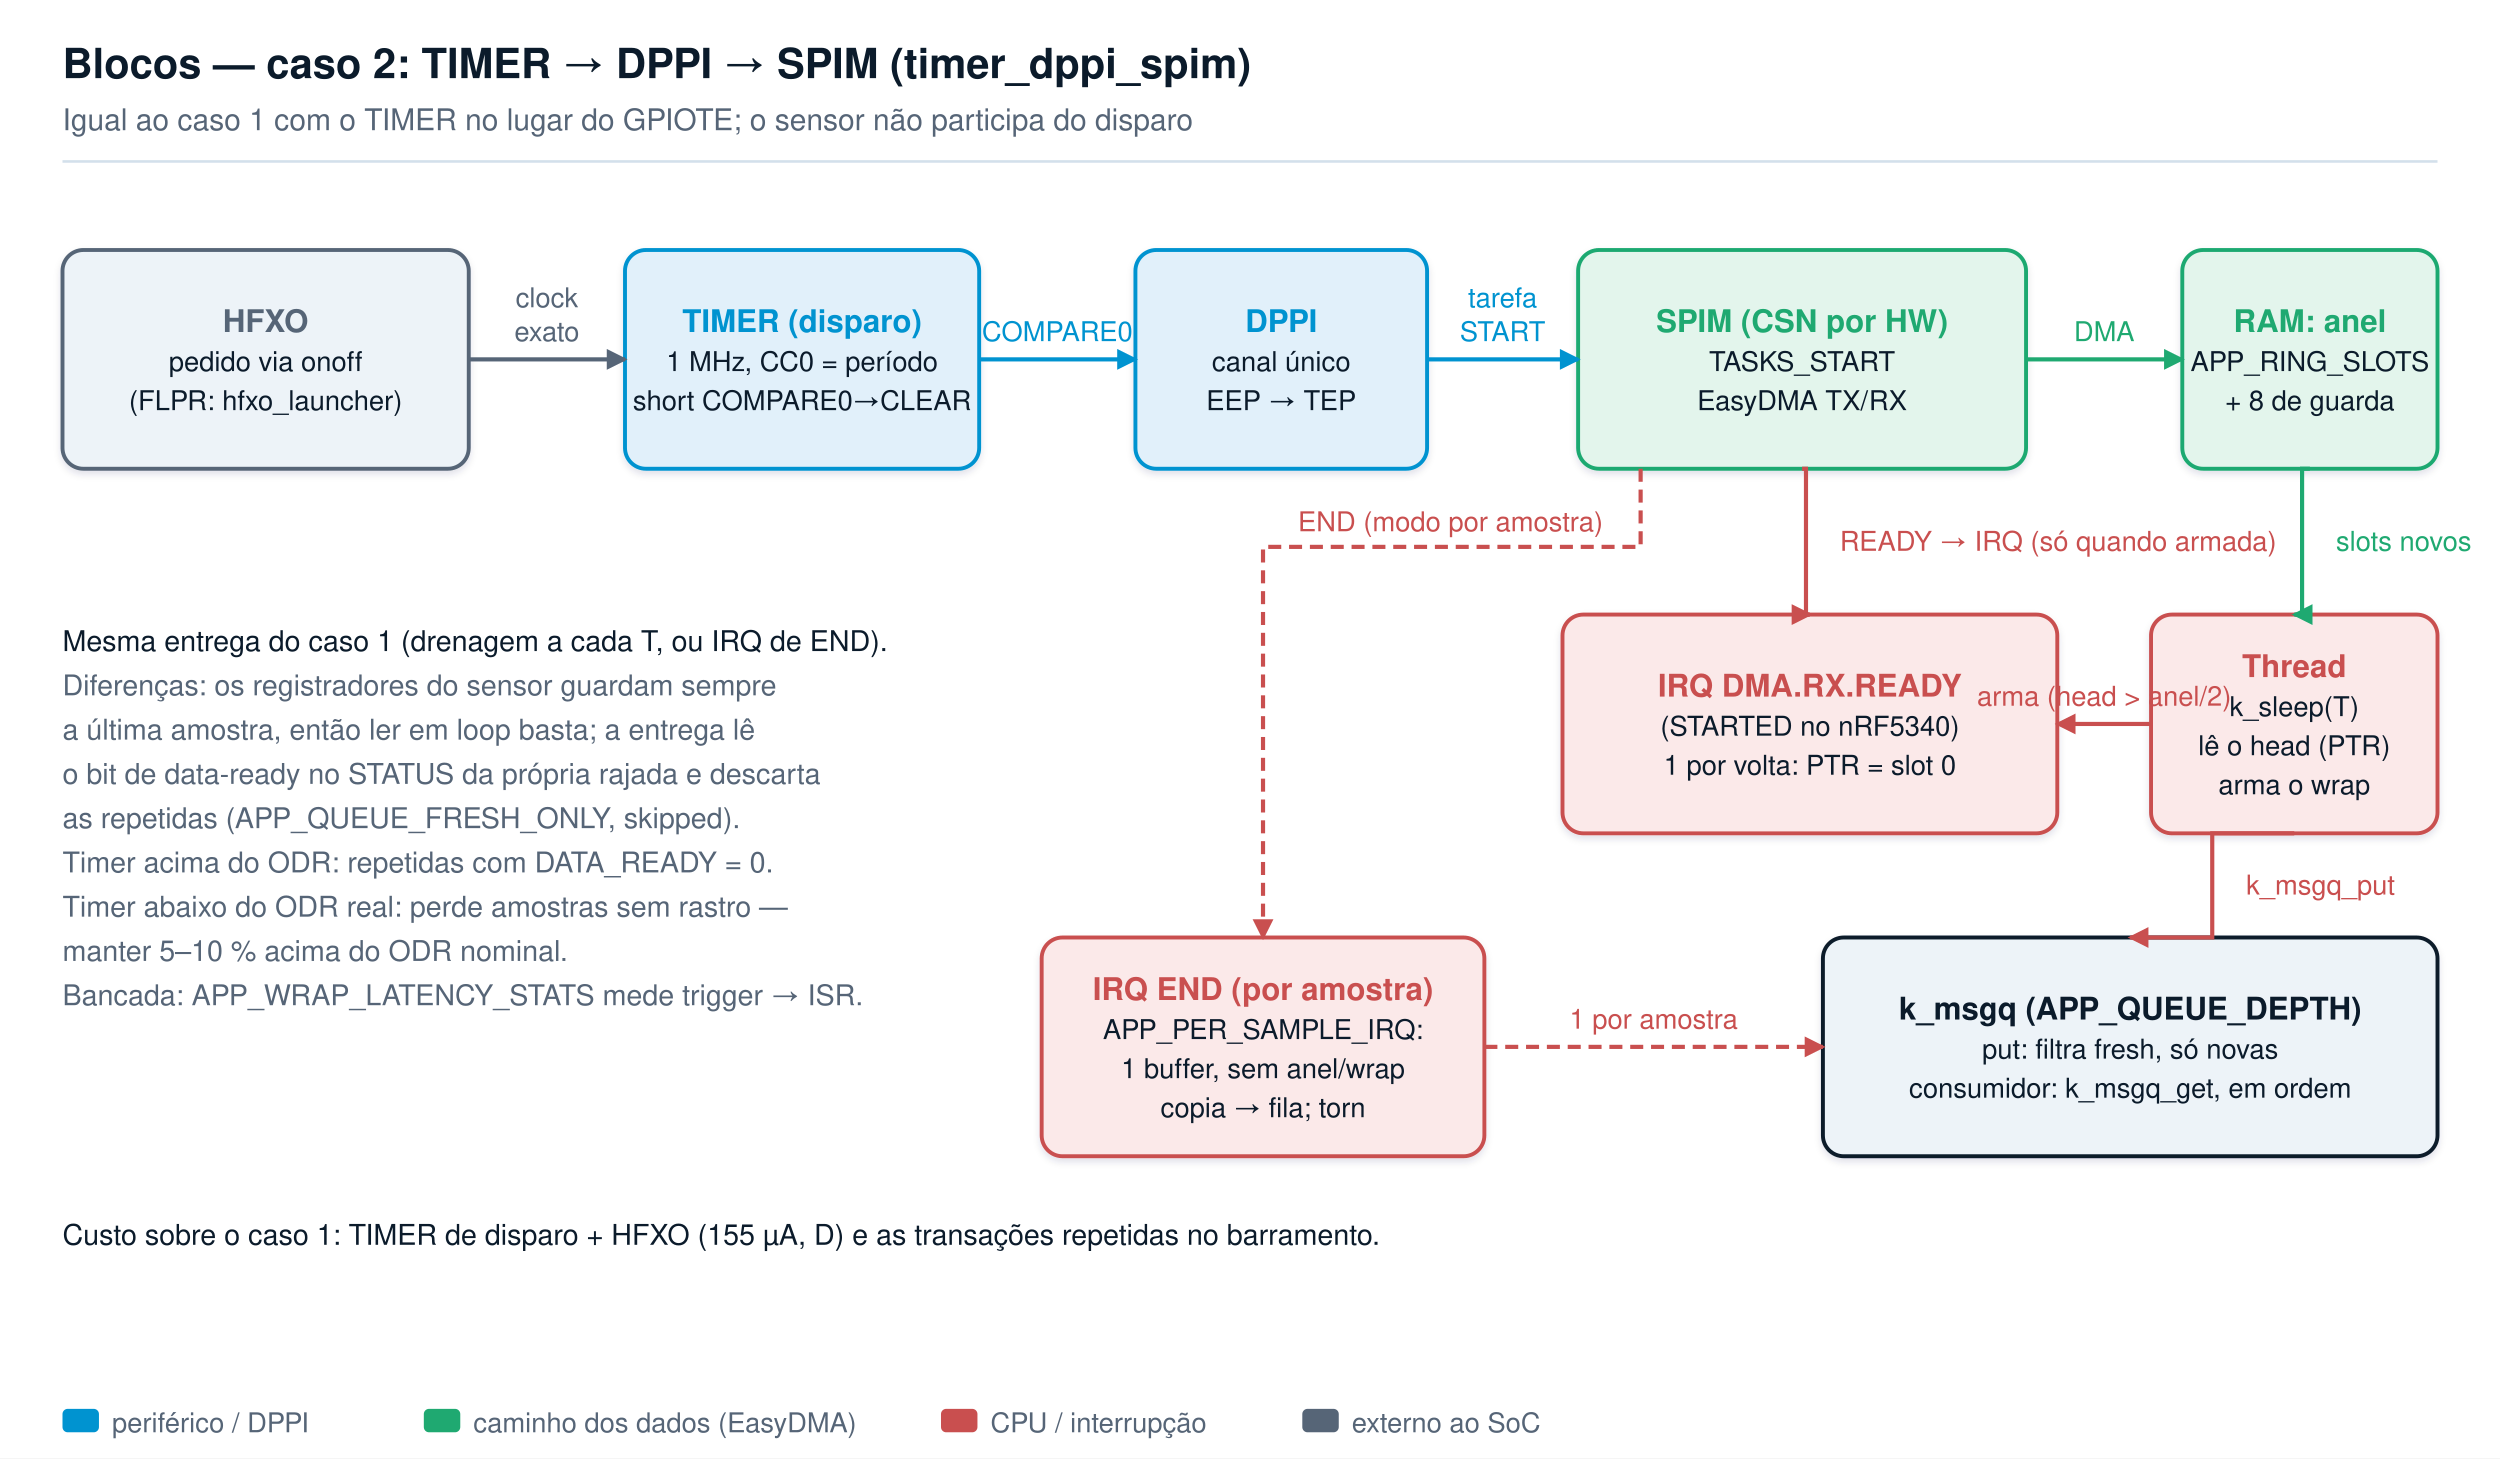
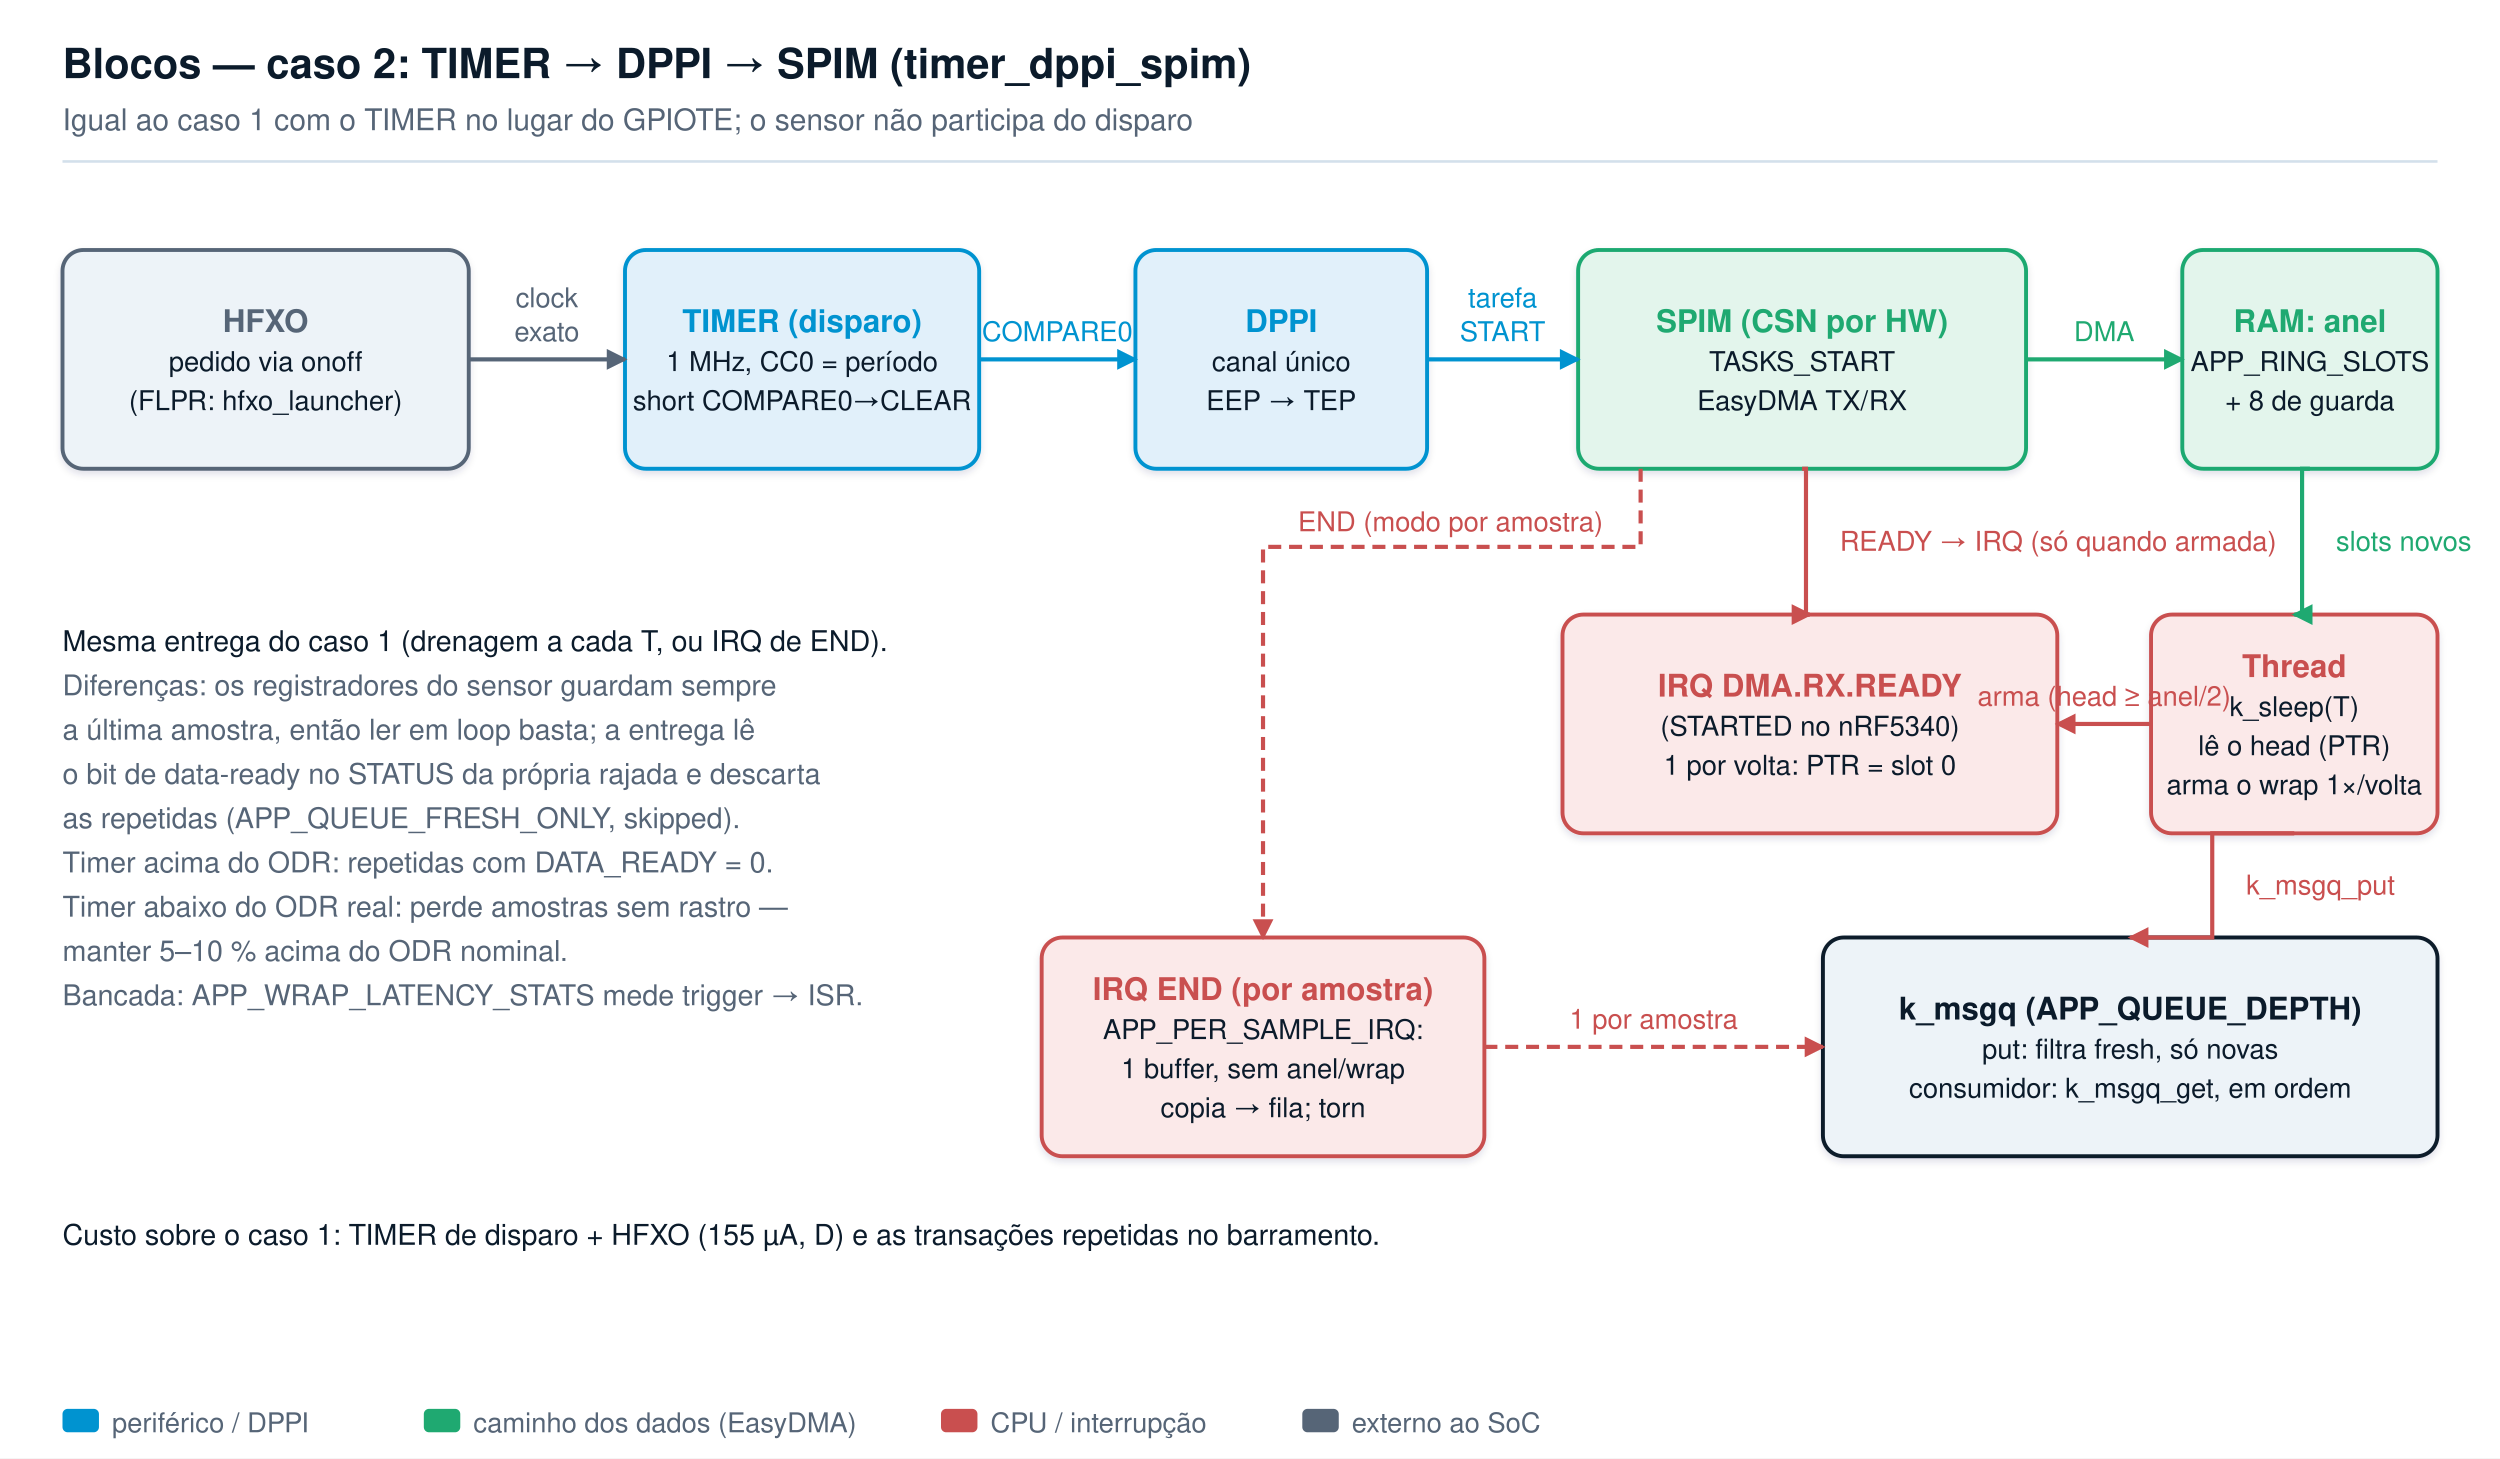
<svg xmlns="http://www.w3.org/2000/svg" width="960" height="560" viewBox="0 0 960 560">
  <defs>
    <marker id="arr" markerWidth="9" markerHeight="9" refX="7" refY="4.5" orient="auto" markerUnits="userSpaceOnUse">
      <path d="M0,0.5 L8,4.5 L0,8.5 z" fill="#566577" />
    </marker>
    <marker id="arr-blue" markerWidth="9" markerHeight="9" refX="7" refY="4.5" orient="auto" markerUnits="userSpaceOnUse">
      <path d="M0,0.5 L8,4.5 L0,8.5 z" fill="#0093D0" />
    </marker>
    <marker id="arr-green" markerWidth="9" markerHeight="9" refX="7" refY="4.5" orient="auto" markerUnits="userSpaceOnUse">
      <path d="M0,0.5 L8,4.5 L0,8.5 z" fill="#1FA971" />
    </marker>
    <marker id="arr-red" markerWidth="9" markerHeight="9" refX="7" refY="4.5" orient="auto" markerUnits="userSpaceOnUse">
      <path d="M0,0.5 L8,4.5 L0,8.5 z" fill="#C94F4F" />
    </marker>
    <filter id="shadow" x="-5%" y="-5%" width="110%" height="120%">
      <feDropShadow dx="0" dy="1.5" stdDeviation="1.5" flood-color="#00224E" flood-opacity="0.12" />
    </filter>
    <pattern id="hatch" width="6" height="6" patternUnits="userSpaceOnUse" patternTransform="rotate(45)">
      <line x1="0" y1="0" x2="0" y2="6" stroke="#D3E0EB" stroke-width="2" />
    </pattern>
  </defs>
  <rect width="100%" height="100%" fill="white" />
  <text x="24" y="30" fill="#0B1B2B" font-family="Segoe UI, Helvetica Neue, Helvetica, Arial, sans-serif" font-size="16" font-weight="600">Blocos — caso 2: TIMER → DPPI → SPIM (timer_dppi_spim)</text>
  <text x="24" y="50" fill="#566577" font-family="Segoe UI, Helvetica Neue, Helvetica, Arial, sans-serif" font-size="11.5">Igual ao caso 1 com o TIMER no lugar do GPIOTE; o sensor não participa do disparo</text>
  <line x1="24" y1="62" x2="936" y2="62" stroke="#D3E0EB" stroke-width="1" />
  <rect x="24" y="96" width="156" height="84" rx="8" fill="#EDF3F8" stroke="#566577" stroke-width="1.5" filter="url(#shadow)" />
  <text x="102.0" y="127.5" text-anchor="middle" fill="#566577" font-family="Segoe UI, Helvetica Neue, Helvetica, Arial, sans-serif" font-size="12" font-weight="600">HFXO</text>
  <text x="102.0" y="142.5" text-anchor="middle" fill="#0B1B2B" font-family="Segoe UI, Helvetica Neue, Helvetica, Arial, sans-serif" font-size="10.5">pedido via onoff</text>
  <text x="102.0" y="157.5" text-anchor="middle" fill="#0B1B2B" font-family="Segoe UI, Helvetica Neue, Helvetica, Arial, sans-serif" font-size="10.5">(FLPR: hfxo_launcher)</text>
  <rect x="240" y="96" width="136" height="84" rx="8" fill="#E1F0FA" stroke="#0093D0" stroke-width="1.5" filter="url(#shadow)" />
  <text x="308.0" y="127.5" text-anchor="middle" fill="#0093D0" font-family="Segoe UI, Helvetica Neue, Helvetica, Arial, sans-serif" font-size="12" font-weight="600">TIMER (disparo)</text>
  <text x="308.0" y="142.5" text-anchor="middle" fill="#0B1B2B" font-family="Segoe UI, Helvetica Neue, Helvetica, Arial, sans-serif" font-size="10.5">1 MHz, CC0 = período</text>
  <text x="308.0" y="157.5" text-anchor="middle" fill="#0B1B2B" font-family="Segoe UI, Helvetica Neue, Helvetica, Arial, sans-serif" font-size="10.5">short COMPARE0→CLEAR</text>
  <rect x="436" y="96" width="112" height="84" rx="8" fill="#E1F0FA" stroke="#0093D0" stroke-width="1.5" filter="url(#shadow)" />
  <text x="492.0" y="127.5" text-anchor="middle" fill="#0093D0" font-family="Segoe UI, Helvetica Neue, Helvetica, Arial, sans-serif" font-size="12" font-weight="600">DPPI</text>
  <text x="492.0" y="142.5" text-anchor="middle" fill="#0B1B2B" font-family="Segoe UI, Helvetica Neue, Helvetica, Arial, sans-serif" font-size="10.5">canal único</text>
  <text x="492.0" y="157.5" text-anchor="middle" fill="#0B1B2B" font-family="Segoe UI, Helvetica Neue, Helvetica, Arial, sans-serif" font-size="10.5">EEP → TEP</text>
  <rect x="606" y="96" width="172" height="84" rx="8" fill="#E3F5EC" stroke="#1FA971" stroke-width="1.5" filter="url(#shadow)" />
  <text x="692.0" y="127.5" text-anchor="middle" fill="#1FA971" font-family="Segoe UI, Helvetica Neue, Helvetica, Arial, sans-serif" font-size="12" font-weight="600">SPIM (CSN por HW)</text>
  <text x="692.0" y="142.5" text-anchor="middle" fill="#0B1B2B" font-family="Segoe UI, Helvetica Neue, Helvetica, Arial, sans-serif" font-size="10.5">TASKS_START</text>
  <text x="692.0" y="157.5" text-anchor="middle" fill="#0B1B2B" font-family="Segoe UI, Helvetica Neue, Helvetica, Arial, sans-serif" font-size="10.5">EasyDMA TX/RX</text>
  <rect x="838" y="96" width="98" height="84" rx="8" fill="#E3F5EC" stroke="#1FA971" stroke-width="1.5" filter="url(#shadow)" />
  <text x="887.0" y="127.5" text-anchor="middle" fill="#1FA971" font-family="Segoe UI, Helvetica Neue, Helvetica, Arial, sans-serif" font-size="12" font-weight="600">RAM: anel</text>
  <text x="887.0" y="142.5" text-anchor="middle" fill="#0B1B2B" font-family="Segoe UI, Helvetica Neue, Helvetica, Arial, sans-serif" font-size="10.5">APP_RING_SLOTS</text>
  <text x="887.0" y="157.5" text-anchor="middle" fill="#0B1B2B" font-family="Segoe UI, Helvetica Neue, Helvetica, Arial, sans-serif" font-size="10.5">+ 8 de guarda</text>
  <rect x="600" y="236" width="190" height="84" rx="8" fill="#FBE9E9" stroke="#C94F4F" stroke-width="1.5" filter="url(#shadow)" />
  <text x="695.0" y="267.5" text-anchor="middle" fill="#C94F4F" font-family="Segoe UI, Helvetica Neue, Helvetica, Arial, sans-serif" font-size="12" font-weight="600">IRQ DMA.RX.READY</text>
  <text x="695.0" y="282.5" text-anchor="middle" fill="#0B1B2B" font-family="Segoe UI, Helvetica Neue, Helvetica, Arial, sans-serif" font-size="10.5">(STARTED no nRF5340)</text>
  <text x="695.0" y="297.5" text-anchor="middle" fill="#0B1B2B" font-family="Segoe UI, Helvetica Neue, Helvetica, Arial, sans-serif" font-size="10.5">1 por volta: PTR = slot 0</text>
  <rect x="826" y="236" width="110" height="84" rx="8" fill="#FBE9E9" stroke="#C94F4F" stroke-width="1.5" filter="url(#shadow)" />
  <text x="881.0" y="260.0" text-anchor="middle" fill="#C94F4F" font-family="Segoe UI, Helvetica Neue, Helvetica, Arial, sans-serif" font-size="12" font-weight="600">Thread</text>
  <text x="881.0" y="275.0" text-anchor="middle" fill="#0B1B2B" font-family="Segoe UI, Helvetica Neue, Helvetica, Arial, sans-serif" font-size="10.5">k_sleep(T)</text>
  <text x="881.0" y="290.0" text-anchor="middle" fill="#0B1B2B" font-family="Segoe UI, Helvetica Neue, Helvetica, Arial, sans-serif" font-size="10.5">lê o head (PTR)</text>
-   <text x="881.0" y="305.0" text-anchor="middle" fill="#0B1B2B" font-family="Segoe UI, Helvetica Neue, Helvetica, Arial, sans-serif" font-size="10.5">arma o wrap</text>
+   <text x="881.0" y="305.0" text-anchor="middle" fill="#0B1B2B" font-family="Segoe UI, Helvetica Neue, Helvetica, Arial, sans-serif" font-size="10.5">arma o wrap 1×/volta</text>
  <rect x="700" y="360" width="236" height="84" rx="8" fill="#EDF3F8" stroke="#0B1B2B" stroke-width="1.5" filter="url(#shadow)" />
  <text x="818.0" y="391.5" text-anchor="middle" fill="#0B1B2B" font-family="Segoe UI, Helvetica Neue, Helvetica, Arial, sans-serif" font-size="12" font-weight="600">k_msgq (APP_QUEUE_DEPTH)</text>
  <text x="818.0" y="406.5" text-anchor="middle" fill="#0B1B2B" font-family="Segoe UI, Helvetica Neue, Helvetica, Arial, sans-serif" font-size="10.5">put: filtra fresh, só novas</text>
  <text x="818.0" y="421.5" text-anchor="middle" fill="#0B1B2B" font-family="Segoe UI, Helvetica Neue, Helvetica, Arial, sans-serif" font-size="10.5">consumidor: k_msgq_get, em ordem</text>
  <rect x="400" y="360" width="170" height="84" rx="8" fill="#FBE9E9" stroke="#C94F4F" stroke-width="1.5" filter="url(#shadow)" />
  <text x="485.0" y="384.0" text-anchor="middle" fill="#C94F4F" font-family="Segoe UI, Helvetica Neue, Helvetica, Arial, sans-serif" font-size="12" font-weight="600">IRQ END (por amostra)</text>
  <text x="485.0" y="399.0" text-anchor="middle" fill="#0B1B2B" font-family="Segoe UI, Helvetica Neue, Helvetica, Arial, sans-serif" font-size="10.5">APP_PER_SAMPLE_IRQ:</text>
  <text x="485.0" y="414.0" text-anchor="middle" fill="#0B1B2B" font-family="Segoe UI, Helvetica Neue, Helvetica, Arial, sans-serif" font-size="10.5">1 buffer, sem anel/wrap</text>
  <text x="485.0" y="429.0" text-anchor="middle" fill="#0B1B2B" font-family="Segoe UI, Helvetica Neue, Helvetica, Arial, sans-serif" font-size="10.5">copia → fila; torn</text>
  <path d="M778,138.0 L838,138.0" fill="none" stroke="#1FA971" stroke-width="1.6" marker-end="url(#arr-green)" />
  <text x="808.0" y="131.0" text-anchor="middle" fill="#1FA971" font-family="Segoe UI, Helvetica Neue, Helvetica, Arial, sans-serif" font-size="10.5">DMA</text>
  <path d="M692.0,180 H693.5 V236 H695.0" fill="none" stroke="#C94F4F" stroke-width="1.6" marker-end="url(#arr-red)" />
  <rect x="701.5" y="199.0" width="199" height="16" rx="3" fill="white" opacity="0.9" />
  <text x="706.5" y="211.5" fill="#C94F4F" font-family="Segoe UI, Helvetica Neue, Helvetica, Arial, sans-serif" font-size="10.5">READY → IRQ (só quando armada)</text>
  <path d="M887.0,180 H884.0 V236 H881.0" fill="none" stroke="#1FA971" stroke-width="1.6" marker-end="url(#arr-green)" />
  <rect x="892.0" y="199.0" width="79" height="16" rx="3" fill="white" opacity="0.9" />
  <text x="897.0" y="211.5" fill="#1FA971" font-family="Segoe UI, Helvetica Neue, Helvetica, Arial, sans-serif" font-size="10.5">slots novos</text>
  <path d="M826,278.0 L790,278.0" fill="none" stroke="#C94F4F" stroke-width="1.6" marker-end="url(#arr-red)" />
-   <text x="808.0" y="271.0" text-anchor="middle" fill="#C94F4F" font-family="Segoe UI, Helvetica Neue, Helvetica, Arial, sans-serif" font-size="10.5">arma (head &gt; anel/2)</text>
+   <text x="808.0" y="271.0" text-anchor="middle" fill="#C94F4F" font-family="Segoe UI, Helvetica Neue, Helvetica, Arial, sans-serif" font-size="10.5">arma (head ≥ anel/2)</text>
  <path d="M881.0,320 H849.5 V360 H818.0" fill="none" stroke="#C94F4F" stroke-width="1.6" marker-end="url(#arr-red)" />
  <rect x="857.5" y="331.0" width="73" height="16" rx="3" fill="white" opacity="0.9" />
  <text x="862.5" y="343.5" fill="#C94F4F" font-family="Segoe UI, Helvetica Neue, Helvetica, Arial, sans-serif" font-size="10.5">k_msgq_put</text>
  <path d="M630,180 V210 H485 V360" fill="none" stroke="#C94F4F" stroke-width="1.6" stroke-dasharray="5 3" marker-end="url(#arr-red)" />
  <text x="557" y="204" text-anchor="middle" fill="#C94F4F" font-family="Segoe UI, Helvetica Neue, Helvetica, Arial, sans-serif" font-size="10.5">END (modo por amostra)</text>
  <path d="M570,402.0 L700,402.0" fill="none" stroke="#C94F4F" stroke-width="1.6" stroke-dasharray="5 3" marker-end="url(#arr-red)" />
  <text x="635.0" y="395.0" text-anchor="middle" fill="#C94F4F" font-family="Segoe UI, Helvetica Neue, Helvetica, Arial, sans-serif" font-size="10.5">1 por amostra</text>
  <path d="M180,138.0 L240,138.0" fill="none" stroke="#566577" stroke-width="1.6" marker-end="url(#arr)" />
  <text x="210.0" y="118.0" text-anchor="middle" fill="#566577" font-family="Segoe UI, Helvetica Neue, Helvetica, Arial, sans-serif" font-size="10.5">clock</text>
  <text x="210.0" y="131.0" text-anchor="middle" fill="#566577" font-family="Segoe UI, Helvetica Neue, Helvetica, Arial, sans-serif" font-size="10.5">exato</text>
  <path d="M376,138.0 L436,138.0" fill="none" stroke="#0093D0" stroke-width="1.6" marker-end="url(#arr-blue)" />
  <text x="406.0" y="131.0" text-anchor="middle" fill="#0093D0" font-family="Segoe UI, Helvetica Neue, Helvetica, Arial, sans-serif" font-size="10.5">COMPARE0</text>
  <path d="M548,138.0 L606,138.0" fill="none" stroke="#0093D0" stroke-width="1.6" marker-end="url(#arr-blue)" />
  <text x="577.0" y="118.0" text-anchor="middle" fill="#0093D0" font-family="Segoe UI, Helvetica Neue, Helvetica, Arial, sans-serif" font-size="10.5">tarefa</text>
  <text x="577.0" y="131.0" text-anchor="middle" fill="#0093D0" font-family="Segoe UI, Helvetica Neue, Helvetica, Arial, sans-serif" font-size="10.5">START</text>
  <text x="24" y="250" fill="#0B1B2B" font-family="Segoe UI, Helvetica Neue, Helvetica, Arial, sans-serif" font-size="11">Mesma entrega do caso 1 (drenagem a cada T, ou IRQ de END).</text>
  <text x="24" y="267" fill="#566577" font-family="Segoe UI, Helvetica Neue, Helvetica, Arial, sans-serif" font-size="11">Diferenças: os registradores do sensor guardam sempre</text>
  <text x="24" y="284" fill="#566577" font-family="Segoe UI, Helvetica Neue, Helvetica, Arial, sans-serif" font-size="11">a última amostra, então ler em loop basta; a entrega lê</text>
  <text x="24" y="301" fill="#566577" font-family="Segoe UI, Helvetica Neue, Helvetica, Arial, sans-serif" font-size="11">o bit de data-ready no STATUS da própria rajada e descarta</text>
  <text x="24" y="318" fill="#566577" font-family="Segoe UI, Helvetica Neue, Helvetica, Arial, sans-serif" font-size="11">as repetidas (APP_QUEUE_FRESH_ONLY, skipped).</text>
  <text x="24" y="335" fill="#566577" font-family="Segoe UI, Helvetica Neue, Helvetica, Arial, sans-serif" font-size="11">Timer acima do ODR: repetidas com DATA_READY = 0.</text>
  <text x="24" y="352" fill="#566577" font-family="Segoe UI, Helvetica Neue, Helvetica, Arial, sans-serif" font-size="11">Timer abaixo do ODR real: perde amostras sem rastro —</text>
  <text x="24" y="369" fill="#566577" font-family="Segoe UI, Helvetica Neue, Helvetica, Arial, sans-serif" font-size="11">manter 5–10 % acima do ODR nominal.</text>
  <text x="24" y="386" fill="#566577" font-family="Segoe UI, Helvetica Neue, Helvetica, Arial, sans-serif" font-size="11">Bancada: APP_WRAP_LATENCY_STATS mede trigger → ISR.</text>
  <text x="24" y="478" fill="#0B1B2B" font-family="Segoe UI, Helvetica Neue, Helvetica, Arial, sans-serif" font-size="11">Custo sobre o caso 1: TIMER de disparo + HFXO (155 µA, D) e as transações repetidas no barramento.</text>
  <rect x="24" y="541" width="14" height="9" rx="2" fill="#0093D0" />
  <text x="43" y="550" fill="#566577" font-family="Segoe UI, Helvetica Neue, Helvetica, Arial, sans-serif" font-size="10.5">periférico / DPPI</text>
  <rect x="162.745" y="541" width="14" height="9" rx="2" fill="#1FA971" />
  <text x="181.745" y="550" fill="#566577" font-family="Segoe UI, Helvetica Neue, Helvetica, Arial, sans-serif" font-size="10.5">caminho dos dados (EasyDMA)</text>
  <rect x="361.34" y="541" width="14" height="9" rx="2" fill="#C94F4F" />
  <text x="380.34" y="550" fill="#566577" font-family="Segoe UI, Helvetica Neue, Helvetica, Arial, sans-serif" font-size="10.5">CPU / interrupção</text>
  <rect x="500.085" y="541" width="14" height="9" rx="2" fill="#566577" />
  <text x="519.085" y="550" fill="#566577" font-family="Segoe UI, Helvetica Neue, Helvetica, Arial, sans-serif" font-size="10.5">externo ao SoC</text>
</svg>
